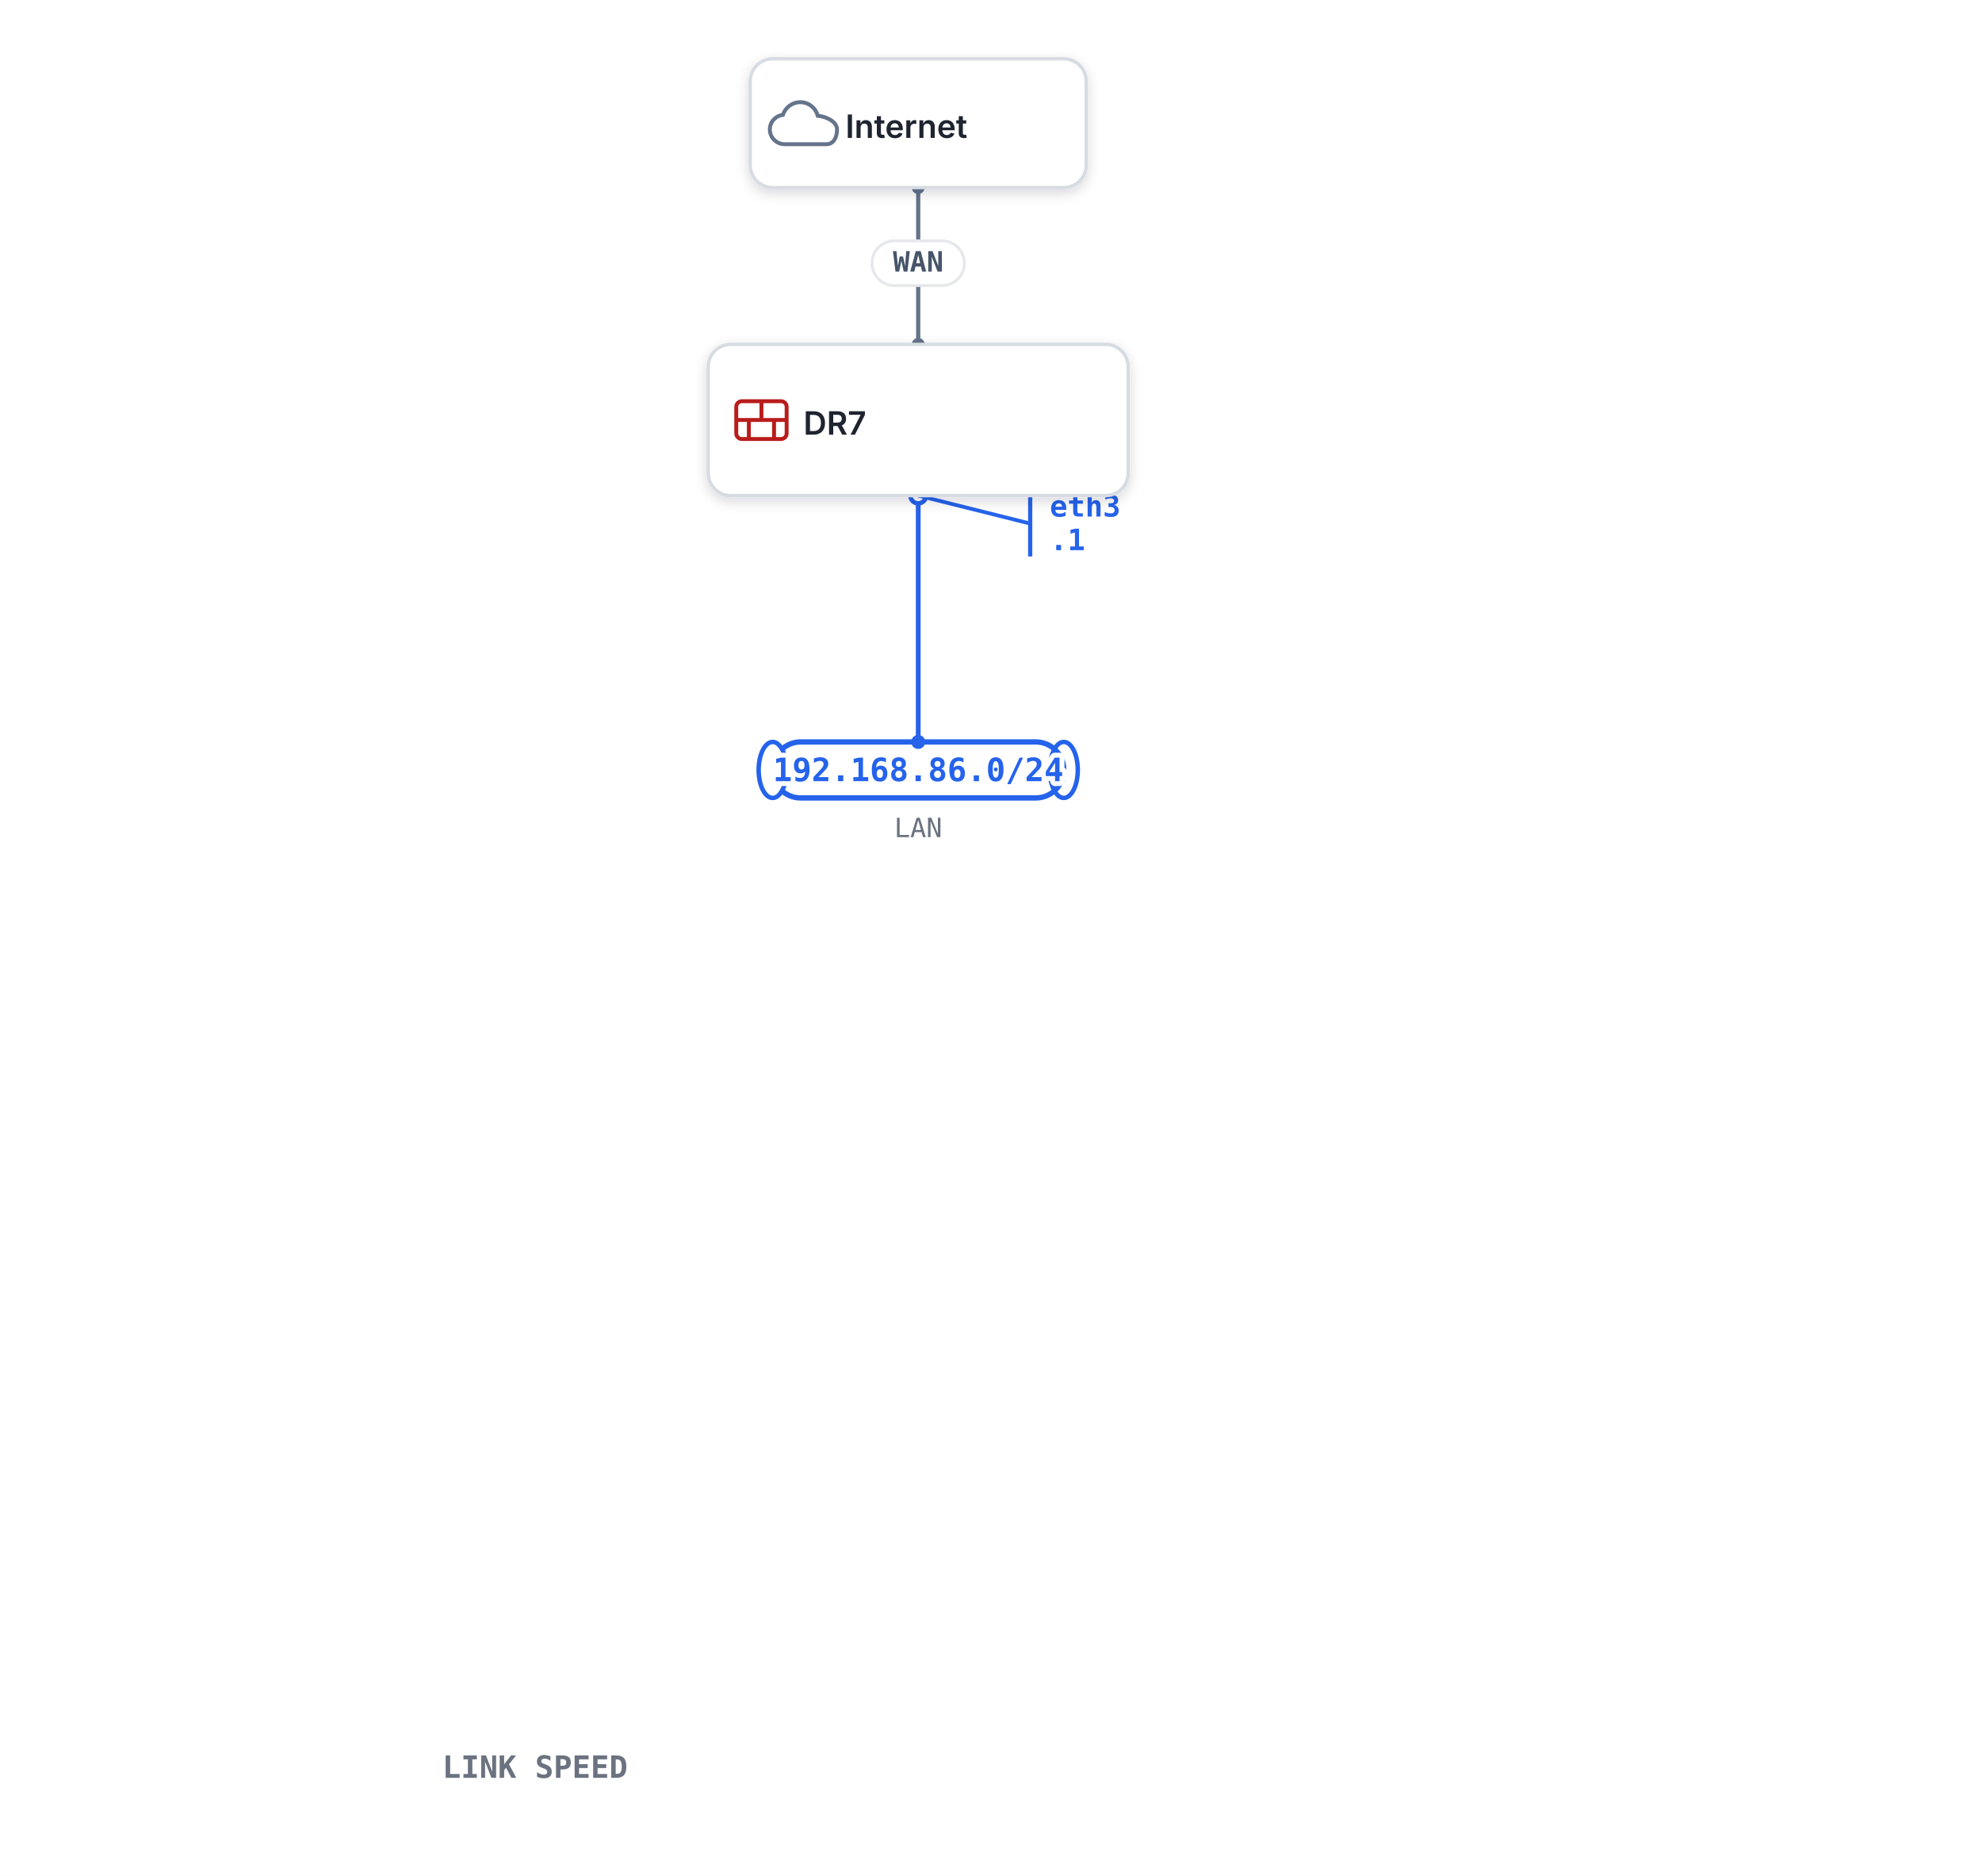
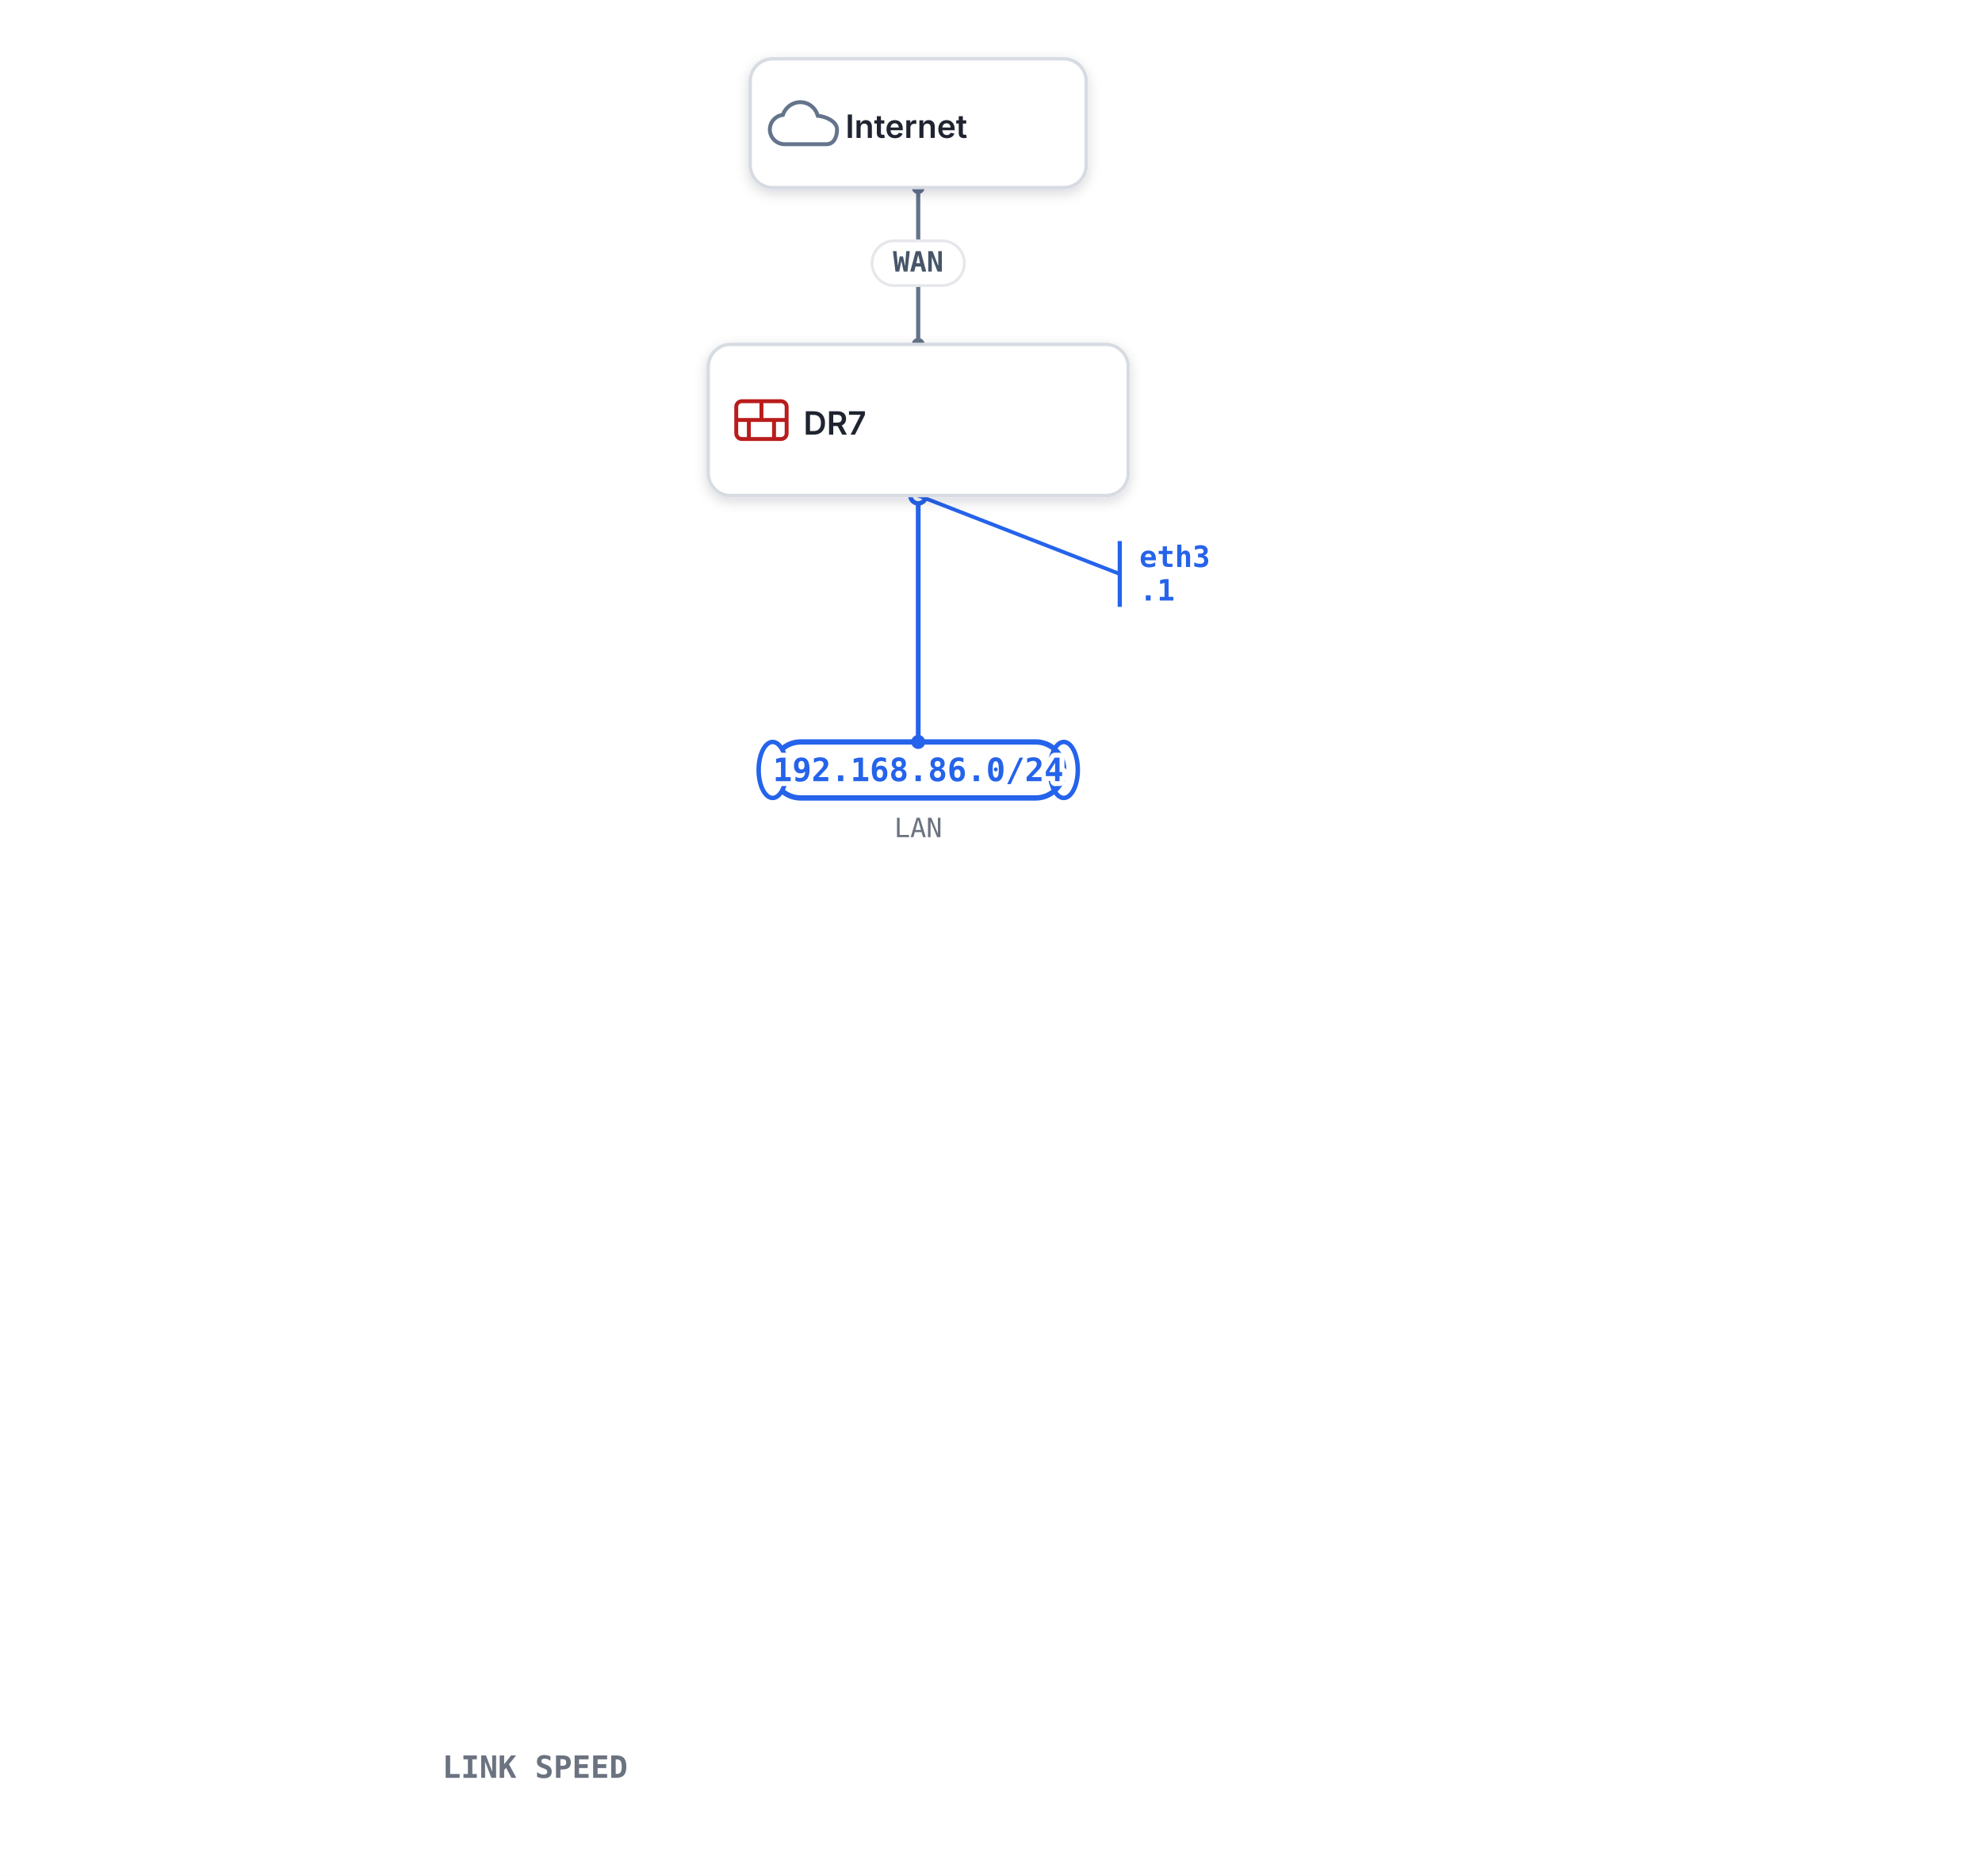
<svg xmlns="http://www.w3.org/2000/svg" viewBox="0 0 708 670" font-family="Inter, system-ui, -apple-system, 'Segoe UI', Roboto, sans-serif">
  <defs>
    <filter id="sh" x="-20%" y="-20%" width="140%" height="140%">
      <feDropShadow dx="0" dy="1.5" stdDeviation="2.2" flood-color="#0f172a" flood-opacity="0.16" />
    </filter>
  </defs>
  <rect width="708" height="670" fill="#ffffff" />
  <g transform="translate(48,0)">
    <path d="M 280.0,123.0 L 280.0,67.0" fill="none" stroke="#64748b" stroke-width="1.5" stroke-linecap="round" stroke-linejoin="round" stroke-opacity="1" />
    <circle cx="280.0" cy="123.0" r="2.3" fill="#64748b" />
    <circle cx="280.0" cy="67.0" r="2.3" fill="#64748b" />
    <rect x="263.5" y="86.0" width="33.0" height="16" rx="8" fill="#ffffff" stroke="#e5e7eb" stroke-width="1" />
    <text x="280.0" y="97.0" font-size="10" text-anchor="middle" fill="#475569" font-weight="600" font-family="ui-monospace, SFMono-Regular, Menlo, Consolas, monospace">WAN</text>
    <rect x="263.6" y="46.0" width="32.8" height="13" rx="3" fill="#ffffff" stroke="#6b7280" stroke-width="1" />
    <text x="280.0" y="55.5" font-size="8" text-anchor="middle" fill="#6b7280" font-weight="700" font-family="ui-monospace, SFMono-Regular, Menlo, Consolas, monospace">wan0</text>
    <rect x="228.0" y="265.0" width="104.0" height="20" rx="10" fill="#ffffff" stroke="#2563eb" stroke-width="1.9" />
    <ellipse cx="228.0" cy="275.0" rx="5.0" ry="10.0" fill="#ffffff" stroke="#2563eb" stroke-width="1.6" />
    <ellipse cx="332.0" cy="275.0" rx="5.0" ry="10.0" fill="none" stroke="#2563eb" stroke-width="1.6" />
    <text x="280.0" y="279.0" font-size="11.5" text-anchor="middle" fill="#2563eb" font-weight="700" font-family="ui-monospace, SFMono-Regular, Menlo, Consolas, monospace" paint-order="stroke" stroke="#ffffff" stroke-width="3.5" stroke-linejoin="round">192.168.86.0/24</text>
    <text x="280.0" y="299.0" font-size="9.5" text-anchor="middle" fill="#6b7280" font-family="ui-monospace, SFMono-Regular, Menlo, Consolas, monospace">LAN</text>
    <line x1="280.0" y1="177.0" x2="280.0" y2="265.0" stroke="#2563eb" stroke-width="1.7" stroke-linecap="round" />
    <circle cx="280.0" cy="265.0" r="2.5" fill="#2563eb" />
    <circle cx="280.0" cy="177.0" r="2.8" fill="#ffffff" stroke="#2563eb" stroke-width="1.6" />
-     <line x1="280.0" y1="177.0" x2="320.0" y2="187.0" stroke="#2563eb" stroke-width="1.35" stroke-linecap="round" />
-     <line x1="320.0" y1="176.0" x2="320.0" y2="198.0" stroke="#2563eb" stroke-width="1.5" stroke-linecap="square" />
-     <text x="327.0" y="184.5" font-size="10.5" text-anchor="start" fill="#2563eb" font-weight="700" font-family="ui-monospace, SFMono-Regular, Menlo, Consolas, monospace" paint-order="stroke" stroke="#ffffff" stroke-width="3.2" stroke-linejoin="round">eth3</text>
-     <text x="327.0" y="196.5" font-size="10.5" text-anchor="start" fill="#2563eb" font-weight="600" font-family="ui-monospace, SFMono-Regular, Menlo, Consolas, monospace" paint-order="stroke" stroke="#ffffff" stroke-width="3.2" stroke-linejoin="round">.1</text>
+     <line x1="280.0" y1="177.0" x2="352.0" y2="205.0" stroke="#2563eb" stroke-width="1.35" stroke-linecap="round" />
+     <line x1="352.0" y1="194.0" x2="352.0" y2="216.0" stroke="#2563eb" stroke-width="1.5" stroke-linecap="square" />
+     <text x="359.0" y="202.5" font-size="10.5" text-anchor="start" fill="#2563eb" font-weight="700" font-family="ui-monospace, SFMono-Regular, Menlo, Consolas, monospace" paint-order="stroke" stroke="#ffffff" stroke-width="3.2" stroke-linejoin="round">eth3</text>
+     <text x="359.0" y="214.5" font-size="10.5" text-anchor="start" fill="#2563eb" font-weight="600" font-family="ui-monospace, SFMono-Regular, Menlo, Consolas, monospace" paint-order="stroke" stroke="#ffffff" stroke-width="3.2" stroke-linejoin="round">.1</text>
    <rect x="220.0" y="21.0" width="120" height="46" rx="8" fill="#ffffff" stroke="#d7dbe2" stroke-width="1.2" filter="url(#sh)" />
    <g transform="translate(227.0,36.5) scale(0.375)">
      <path d="M54,40 H14 C6.3,40 0,33.7 0,26 0,18.8 5.4,12.9 12.4,12.1 14.7,5.1 21.3,0 29,0 c8,0 14.7,5.5 16.6,12.9 C53.4,13.6 64,18.3 64,26 64,33.7 60.6,40 54,40 Z" fill="none" stroke="#64748b" stroke-width="3.73" />
    </g>
    <text x="254.0" y="45.0" font-size="11.5" fill="#1f2430" font-weight="600" dominant-baseline="middle">Internet</text>
    <rect x="205.0" y="123.0" width="150" height="54" rx="8" fill="#ffffff" stroke="#d7dbe2" stroke-width="1.2" filter="url(#sh)" />
    <rect x="215.0" y="143.3" width="18.0" height="13.5" rx="2" fill="none" stroke="#b91c1c" stroke-width="1.4" />
    <line x1="215.0" y1="150.0" x2="233.0" y2="150.0" stroke="#b91c1c" stroke-width="1.4" />
    <line x1="224.0" y1="143.3" x2="224.0" y2="150.0" stroke="#b91c1c" stroke-width="1.4" />
    <line x1="219.5" y1="150.0" x2="219.5" y2="156.8" stroke="#b91c1c" stroke-width="1.4" />
    <line x1="228.5" y1="150.0" x2="228.5" y2="156.8" stroke="#b91c1c" stroke-width="1.4" />
    <text x="239.0" y="151.0" font-size="11.5" fill="#1f2430" font-weight="600" dominant-baseline="middle">DR7</text>
    <text x="110" y="635" font-size="11" fill="#6b7280" font-weight="700" font-family="ui-monospace, SFMono-Regular, Menlo, Consolas, monospace">LINK SPEED</text>
  </g>
</svg>
